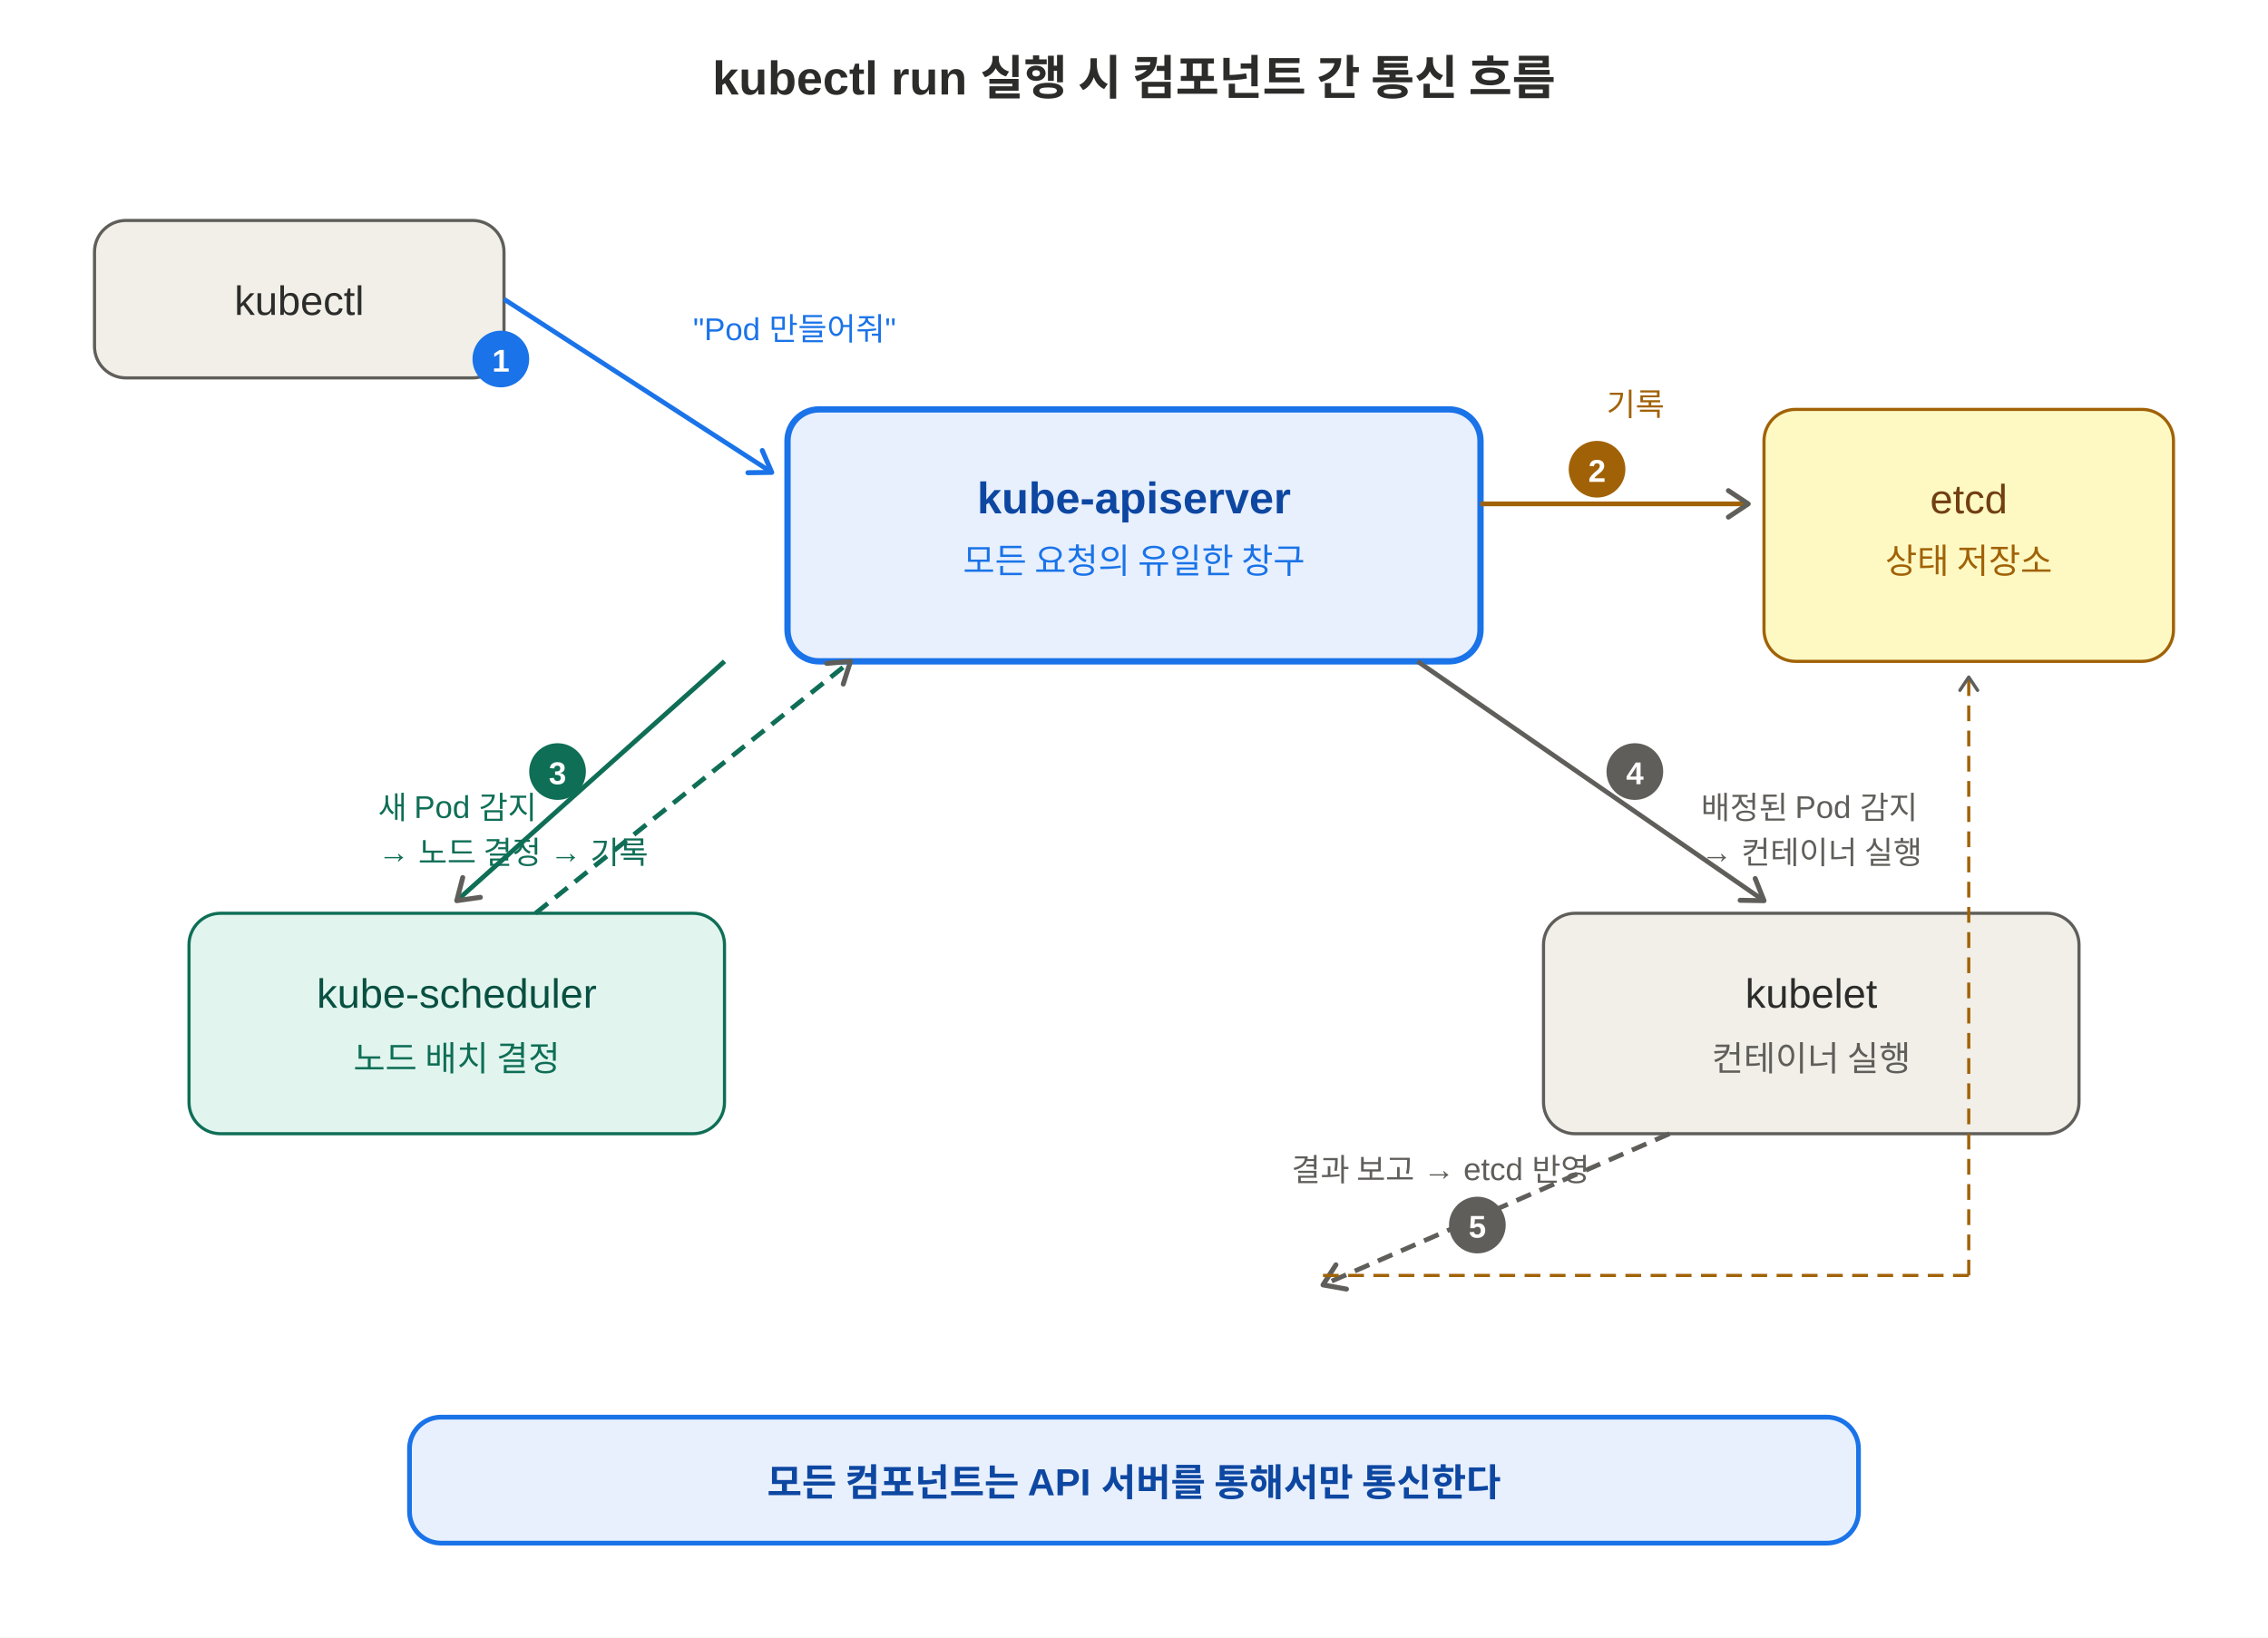
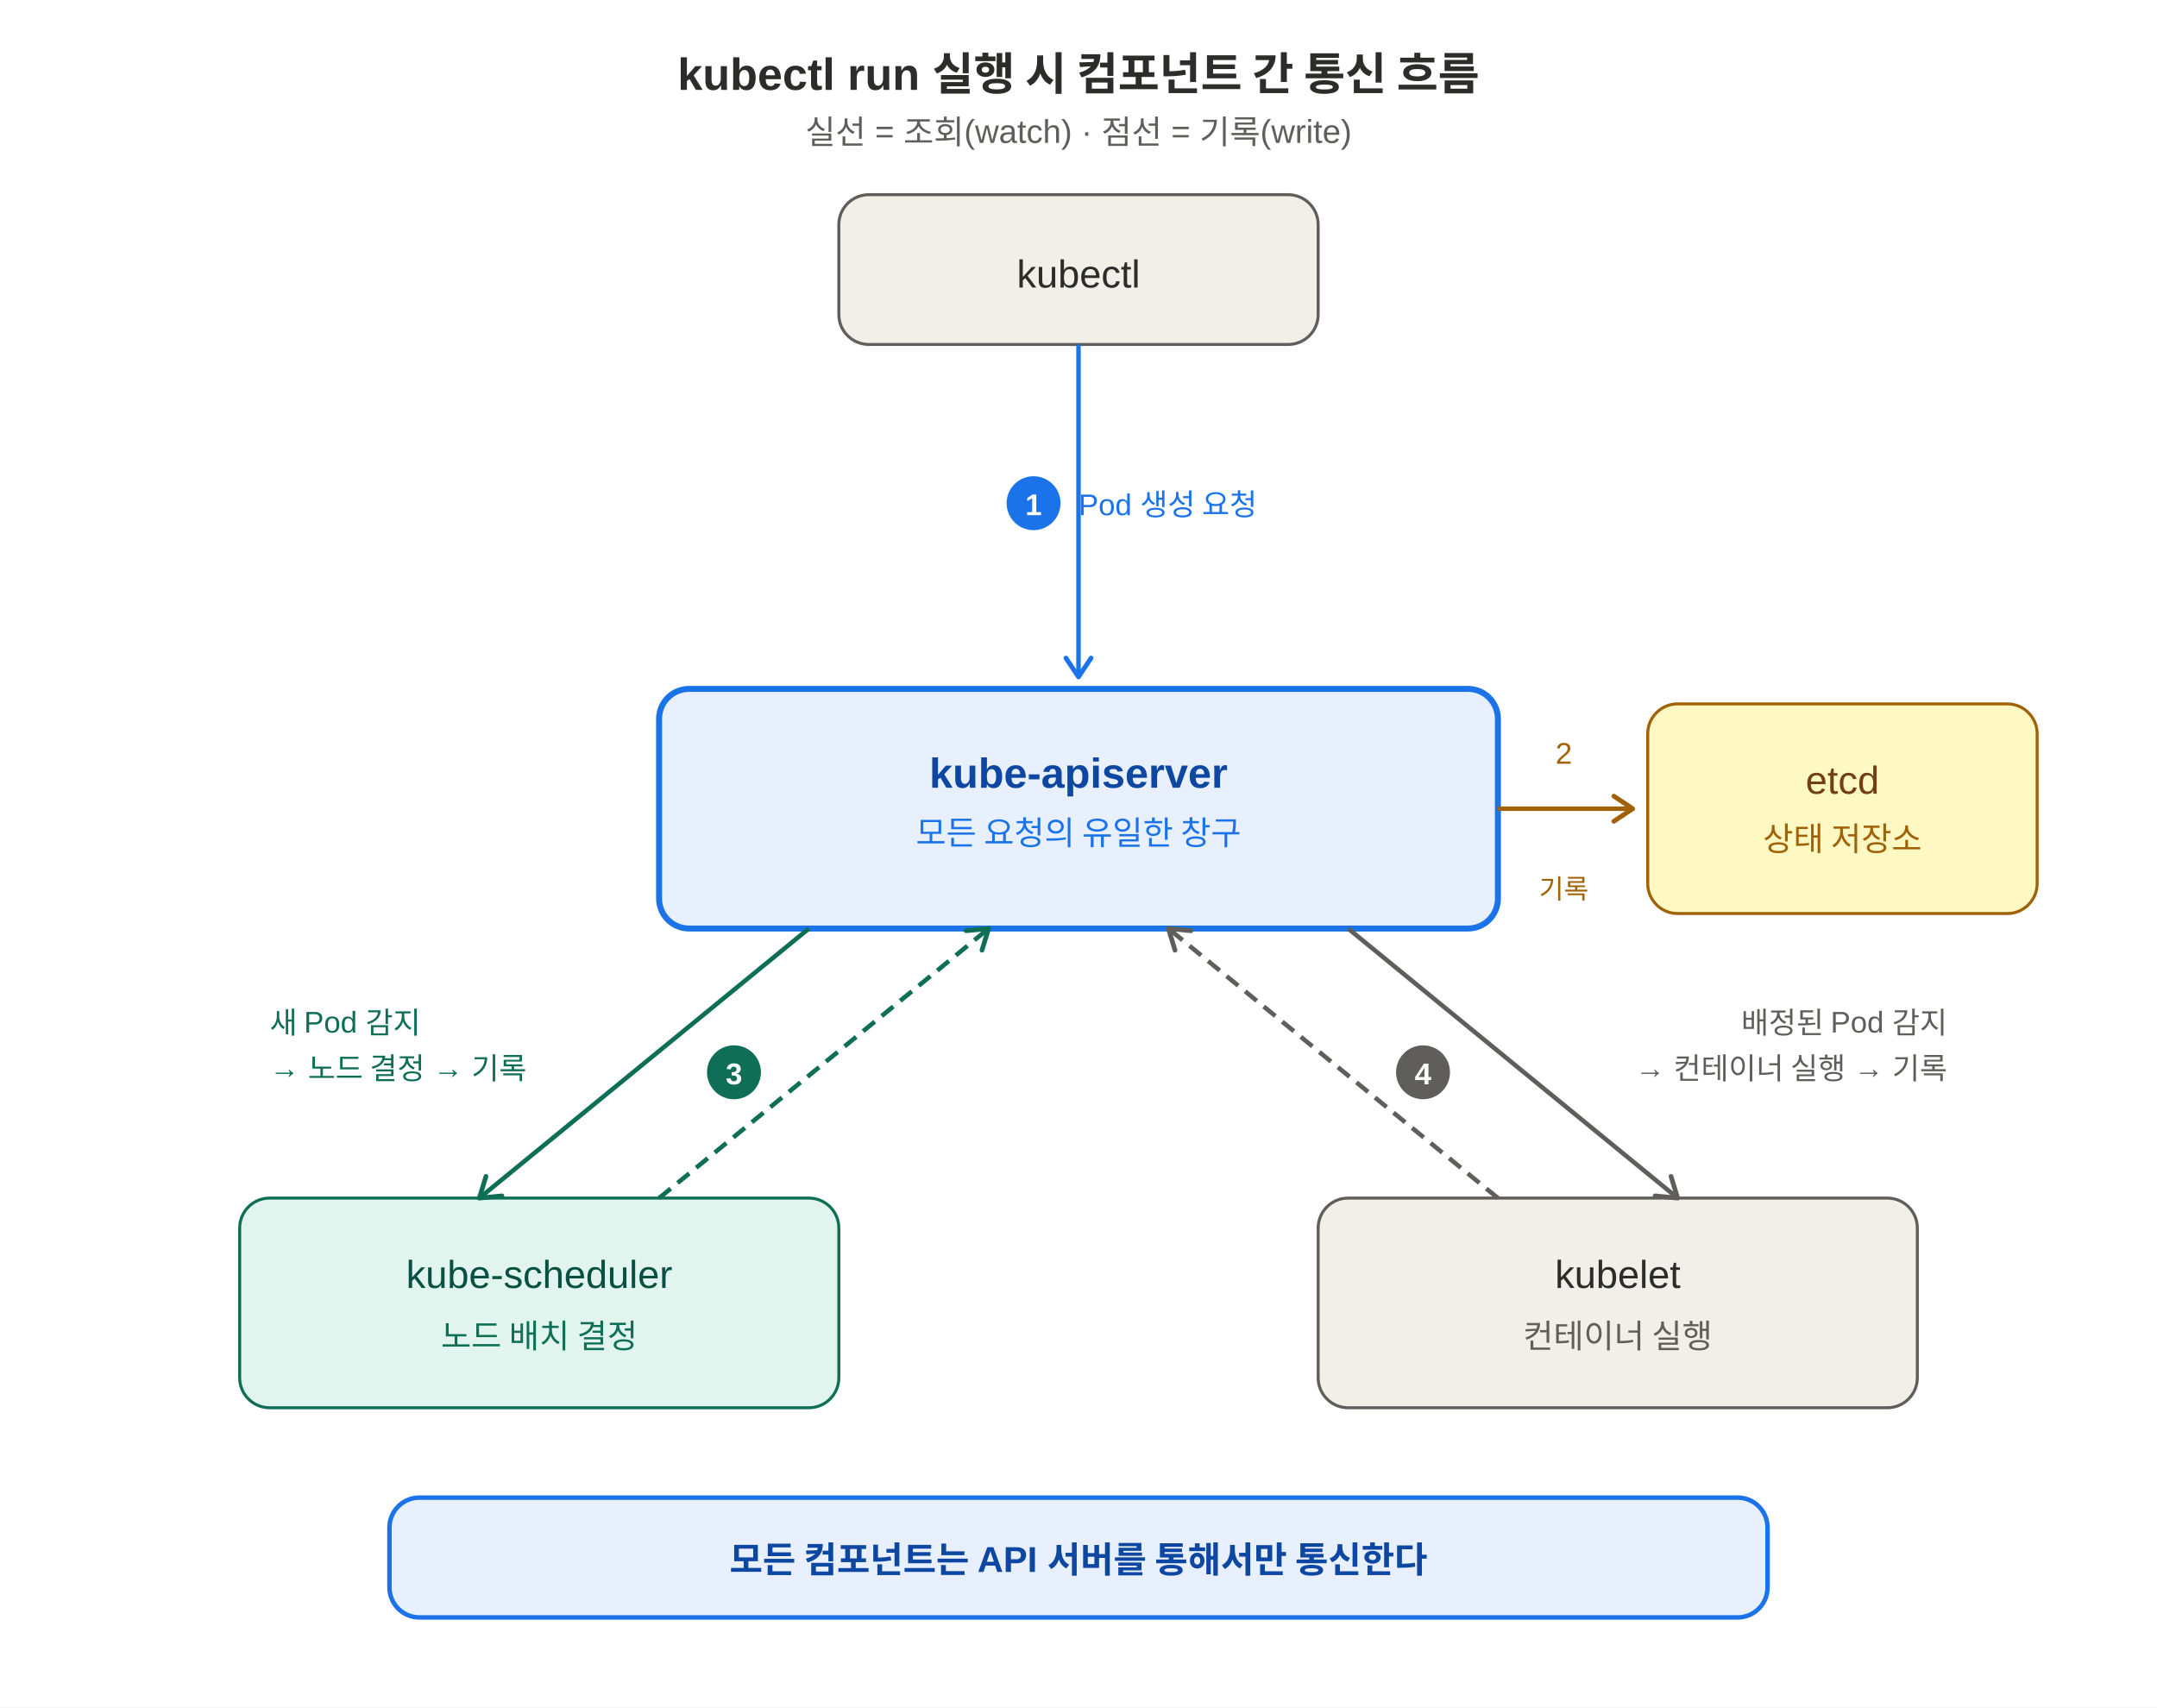
- <svg xmlns="http://www.w3.org/2000/svg" width="720" height="520" viewBox="0 0 720 520" role="img" font-family="'Malgun Gothic', 'Apple SD Gothic Neo', Arial, sans-serif">
-   <rect x="0" y="0" width="720" height="520" fill="#FFFFFF" />
+ <svg xmlns="http://www.w3.org/2000/svg" width="720" height="570" viewBox="0 0 720 570" role="img" font-family="'Malgun Gothic', 'Apple SD Gothic Neo', Arial, sans-serif">
+   <rect x="0" y="0" width="720" height="570" fill="#FFFFFF" />
  <defs>
    <marker id="arrowFlow" viewBox="0 0 10 10" refX="8" refY="5" markerWidth="7" markerHeight="7" orient="auto-start-reverse">
      <path d="M2 1L8 5L2 9" fill="none" stroke="#5F5E5A" stroke-width="1.5" stroke-linecap="round" stroke-linejoin="round" />
    </marker>
    <marker id="arrowBlue" viewBox="0 0 10 10" refX="8" refY="5" markerWidth="7" markerHeight="7" orient="auto-start-reverse">
      <path d="M2 1L8 5L2 9" fill="none" stroke="#1A73E8" stroke-width="1.5" stroke-linecap="round" stroke-linejoin="round" />
    </marker>
+     <marker id="arrowAmber" viewBox="0 0 10 10" refX="8" refY="5" markerWidth="7" markerHeight="7" orient="auto-start-reverse">
+       <path d="M2 1L8 5L2 9" fill="none" stroke="#A16207" stroke-width="1.5" stroke-linecap="round" stroke-linejoin="round" />
+     </marker>
+     <marker id="arrowTeal" viewBox="0 0 10 10" refX="8" refY="5" markerWidth="7" markerHeight="7" orient="auto-start-reverse">
+       <path d="M2 1L8 5L2 9" fill="none" stroke="#0F6E56" stroke-width="1.5" stroke-linecap="round" stroke-linejoin="round" />
+     </marker>
  </defs>
  <text x="360" y="30" text-anchor="middle" font-size="15" font-weight="600" fill="#2C2C2A">kubectl run 실행 시 컴포넌트 간 통신 흐름</text>
-   <rect x="30" y="70" width="130" height="50" rx="10" fill="#F1EFE8" stroke="#5F5E5A" stroke-width="1" />
-   <text x="95" y="100" text-anchor="middle" font-size="13" font-weight="500" fill="#2C2C2A">kubectl</text>
-   <rect x="250" y="130" width="220" height="80" rx="10" fill="#E8F0FE" stroke="#1A73E8" stroke-width="2" />
-   <text x="360" y="163" text-anchor="middle" font-size="14" font-weight="600" fill="#0D47A1">kube-apiserver</text>
-   <text x="360" y="182" text-anchor="middle" font-size="11" fill="#1A73E8">모든 요청의 유일한 창구</text>
-   <rect x="560" y="130" width="130" height="80" rx="10" fill="#FEF9C3" stroke="#A16207" stroke-width="1" />
-   <text x="625" y="163" text-anchor="middle" font-size="13" font-weight="500" fill="#713F12">etcd</text>
-   <text x="625" y="182" text-anchor="middle" font-size="11" fill="#A16207">상태 저장소</text>
-   <rect x="60" y="290" width="170" height="70" rx="10" fill="#E1F5EE" stroke="#0F6E56" stroke-width="1" />
-   <text x="145" y="320" text-anchor="middle" font-size="13" font-weight="500" fill="#085041">kube-scheduler</text>
-   <text x="145" y="340" text-anchor="middle" font-size="11" fill="#0F6E56">노드 배치 결정</text>
-   <rect x="490" y="290" width="170" height="70" rx="10" fill="#F1EFE8" stroke="#5F5E5A" stroke-width="1" />
-   <text x="575" y="320" text-anchor="middle" font-size="13" font-weight="500" fill="#2C2C2A">kubelet</text>
-   <text x="575" y="340" text-anchor="middle" font-size="11" fill="#5F5E5A">컨테이너 실행</text>
-   <line x1="160" y1="95" x2="245" y2="150" stroke="#1A73E8" stroke-width="1.5" marker-end="url(#arrowBlue)" />
-   <rect x="150" y="105" width="18" height="18" rx="9" fill="#1A73E8" />
-   <text x="159" y="118" text-anchor="middle" font-size="10" font-weight="600" fill="#FFFFFF">1</text>
-   <text x="220" y="108" font-size="10" fill="#1A73E8">"Pod 만들어줘"</text>
-   <line x1="470" y1="160" x2="555" y2="160" stroke="#A16207" stroke-width="1.5" marker-end="url(#arrowFlow)" />
-   <rect x="498" y="140" width="18" height="18" rx="9" fill="#A16207" />
-   <text x="507" y="153" text-anchor="middle" font-size="10" font-weight="600" fill="#FFFFFF">2</text>
-   <text x="510" y="132" font-size="10" fill="#A16207">기록</text>
-   <line x1="230" y1="210" x2="145" y2="286" stroke="#0F6E56" stroke-width="1.5" marker-end="url(#arrowFlow)" />
-   <line x1="170" y1="290" x2="270" y2="210" stroke="#0F6E56" stroke-width="1.5" marker-end="url(#arrowFlow)" stroke-dasharray="5,3" />
-   <rect x="168" y="236" width="18" height="18" rx="9" fill="#0F6E56" />
-   <text x="177" y="249" text-anchor="middle" font-size="10" font-weight="600" fill="#FFFFFF">3</text>
-   <text x="120" y="260" font-size="10" fill="#0F6E56">새 Pod 감지</text>
-   <text x="120" y="274" font-size="10" fill="#0F6E56">→ 노드 결정 → 기록</text>
-   <line x1="450" y1="210" x2="560" y2="286" stroke="#5F5E5A" stroke-width="1.5" marker-end="url(#arrowFlow)" />
-   <rect x="510" y="236" width="18" height="18" rx="9" fill="#5F5E5A" />
-   <text x="519" y="249" text-anchor="middle" font-size="10" font-weight="600" fill="#FFFFFF">4</text>
-   <text x="540" y="260" font-size="10" fill="#5F5E5A">배정된 Pod 감지</text>
-   <text x="540" y="274" font-size="10" fill="#5F5E5A">→ 컨테이너 실행</text>
-   <line x1="530" y1="360" x2="420" y2="408" stroke="#5F5E5A" stroke-width="1.5" marker-end="url(#arrowFlow)" stroke-dasharray="5,3" />
-   <line x1="420" y1="405" x2="625" y2="405" stroke="#A16207" stroke-width="1" stroke-dasharray="5,3" />
-   <line x1="625" y1="405" x2="625" y2="215" stroke="#A16207" stroke-width="1" stroke-dasharray="5,3" marker-end="url(#arrowFlow)" />
-   <rect x="460" y="380" width="18" height="18" rx="9" fill="#5F5E5A" />
-   <text x="469" y="393" text-anchor="middle" font-size="10" font-weight="600" fill="#FFFFFF">5</text>
-   <text x="410" y="375" font-size="10" fill="#5F5E5A">결과 보고 → etcd 반영</text>
-   <rect x="130" y="450" width="460" height="40" rx="10" fill="#E8F0FE" stroke="#1A73E8" stroke-width="1.5" />
-   <text x="360" y="475" text-anchor="middle" font-size="12" font-weight="600" fill="#0D47A1">모든 컴포넌트는 API 서버를 통해서만 통신한다</text>
+   <text x="360" y="48" text-anchor="middle" font-size="11" fill="#5F5E5A">실선 = 조회(watch)  ·  점선 = 기록(write)</text>
+   <rect x="280" y="65" width="160" height="50" rx="10" fill="#F1EFE8" stroke="#5F5E5A" stroke-width="1" />
+   <text x="360" y="96" text-anchor="middle" font-size="13" font-weight="500" fill="#2C2C2A">kubectl</text>
+   <rect x="220" y="230" width="280" height="80" rx="10" fill="#E8F0FE" stroke="#1A73E8" stroke-width="2" />
+   <text x="360" y="263" text-anchor="middle" font-size="14" font-weight="600" fill="#0D47A1">kube-apiserver</text>
+   <text x="360" y="282" text-anchor="middle" font-size="11" fill="#1A73E8">모든 요청의 유일한 창구</text>
+   <rect x="550" y="235" width="130" height="70" rx="10" fill="#FEF9C3" stroke="#A16207" stroke-width="1" />
+   <text x="615" y="265" text-anchor="middle" font-size="13" font-weight="500" fill="#713F12">etcd</text>
+   <text x="615" y="284" text-anchor="middle" font-size="11" fill="#A16207">상태 저장소</text>
+   <rect x="80" y="400" width="200" height="70" rx="10" fill="#E1F5EE" stroke="#0F6E56" stroke-width="1" />
+   <text x="180" y="430" text-anchor="middle" font-size="13" font-weight="500" fill="#085041">kube-scheduler</text>
+   <text x="180" y="450" text-anchor="middle" font-size="11" fill="#0F6E56">노드 배치 결정</text>
+   <rect x="440" y="400" width="200" height="70" rx="10" fill="#F1EFE8" stroke="#5F5E5A" stroke-width="1" />
+   <text x="540" y="430" text-anchor="middle" font-size="13" font-weight="500" fill="#2C2C2A">kubelet</text>
+   <text x="540" y="450" text-anchor="middle" font-size="11" fill="#5F5E5A">컨테이너 실행</text>
+   <line x1="360" y1="115" x2="360" y2="226" stroke="#1A73E8" stroke-width="1.5" marker-end="url(#arrowBlue)" />
+   <circle cx="345" cy="168" r="9" fill="#1A73E8" />
+   <text x="345" y="172" text-anchor="middle" font-size="10" font-weight="600" fill="#FFFFFF">1</text>
+   <text x="360" y="172" font-size="10" fill="#1A73E8">Pod 생성 요청</text>
+   <line x1="500" y1="270" x2="545" y2="270" stroke="#A16207" stroke-width="1.5" marker-end="url(#arrowAmber)" />
+   <text x="522" y="255" text-anchor="middle" font-size="10" fill="#A16207">2</text>
+   <text x="522" y="300" text-anchor="middle" font-size="9" fill="#A16207">기록</text>
+   <line x1="270" y1="310" x2="160" y2="400" stroke="#0F6E56" stroke-width="1.5" marker-end="url(#arrowTeal)" />
+   <line x1="220" y1="400" x2="330" y2="310" stroke="#0F6E56" stroke-width="1.5" stroke-dasharray="5,3" marker-end="url(#arrowTeal)" />
+   <circle cx="245" cy="358" r="9" fill="#0F6E56" />
+   <text x="245" y="362" text-anchor="middle" font-size="10" font-weight="600" fill="#FFFFFF">3</text>
+   <text x="90" y="345" font-size="10" fill="#0F6E56">새 Pod 감지</text>
+   <text x="90" y="360" font-size="10" fill="#0F6E56">→ 노드 결정 → 기록</text>
+   <line x1="450" y1="310" x2="560" y2="400" stroke="#5F5E5A" stroke-width="1.5" marker-end="url(#arrowFlow)" />
+   <line x1="500" y1="400" x2="390" y2="310" stroke="#5F5E5A" stroke-width="1.5" stroke-dasharray="5,3" marker-end="url(#arrowFlow)" />
+   <circle cx="475" cy="358" r="9" fill="#5F5E5A" />
+   <text x="475" y="362" text-anchor="middle" font-size="10" font-weight="600" fill="#FFFFFF">4</text>
+   <text x="650" y="345" text-anchor="end" font-size="10" fill="#5F5E5A">배정된 Pod 감지</text>
+   <text x="650" y="360" text-anchor="end" font-size="10" fill="#5F5E5A">→ 컨테이너 실행 → 기록</text>
+   <rect x="130" y="500" width="460" height="40" rx="10" fill="#E8F0FE" stroke="#1A73E8" stroke-width="1.5" />
+   <text x="360" y="525" text-anchor="middle" font-size="12" font-weight="600" fill="#0D47A1">모든 컴포넌트는 API 서버를 통해서만 통신한다</text>
</svg>
